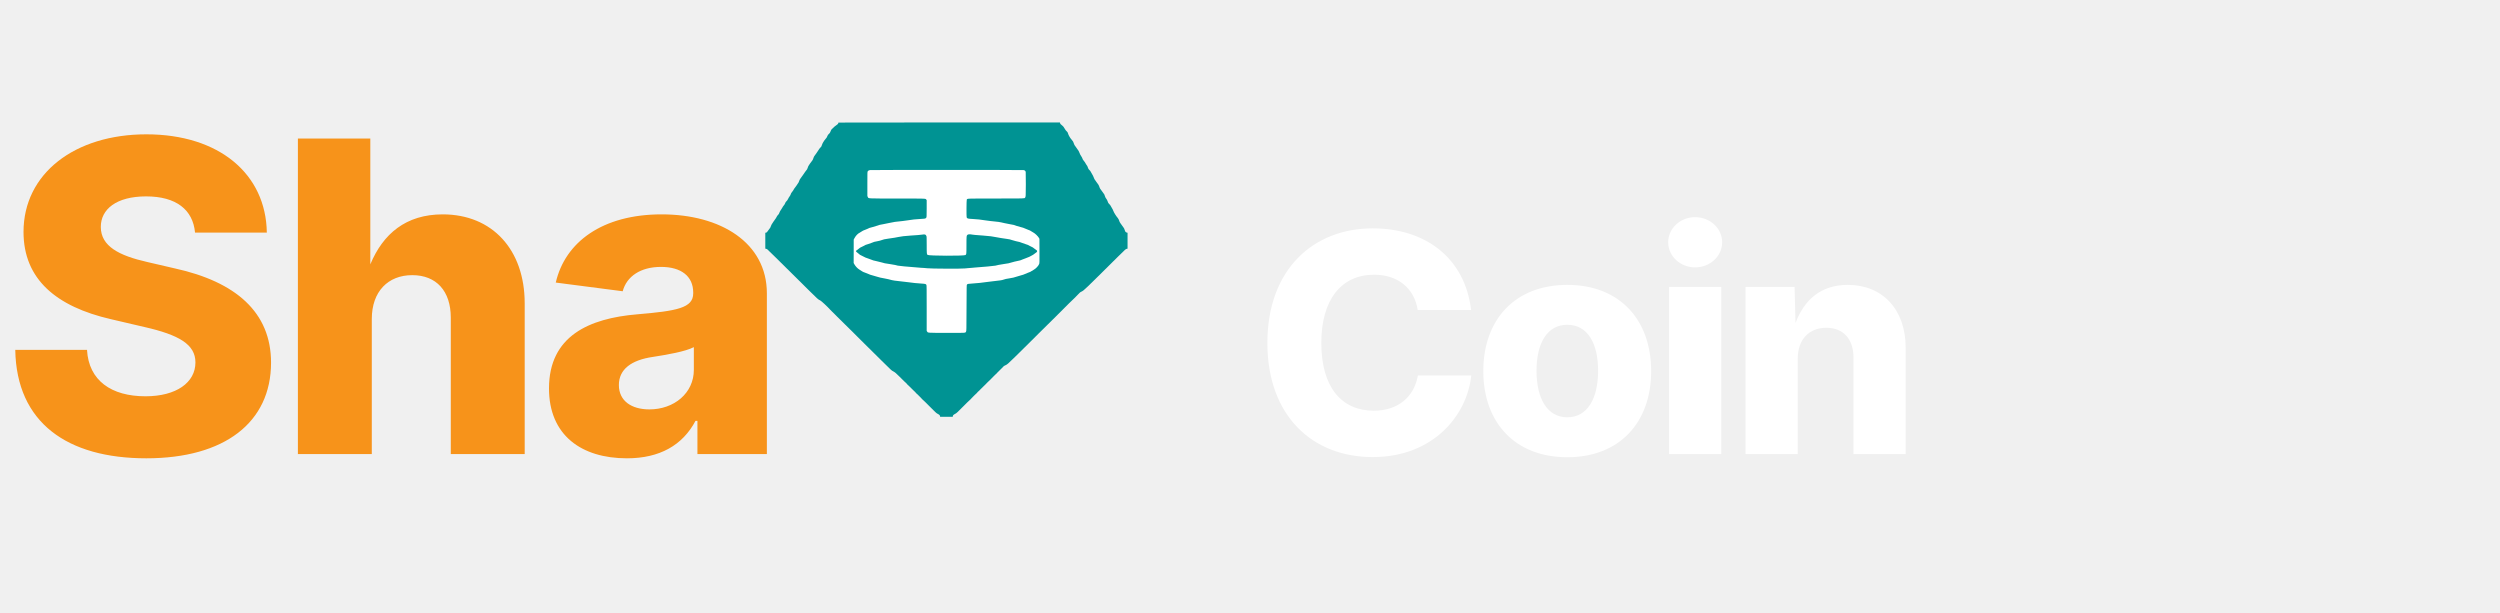
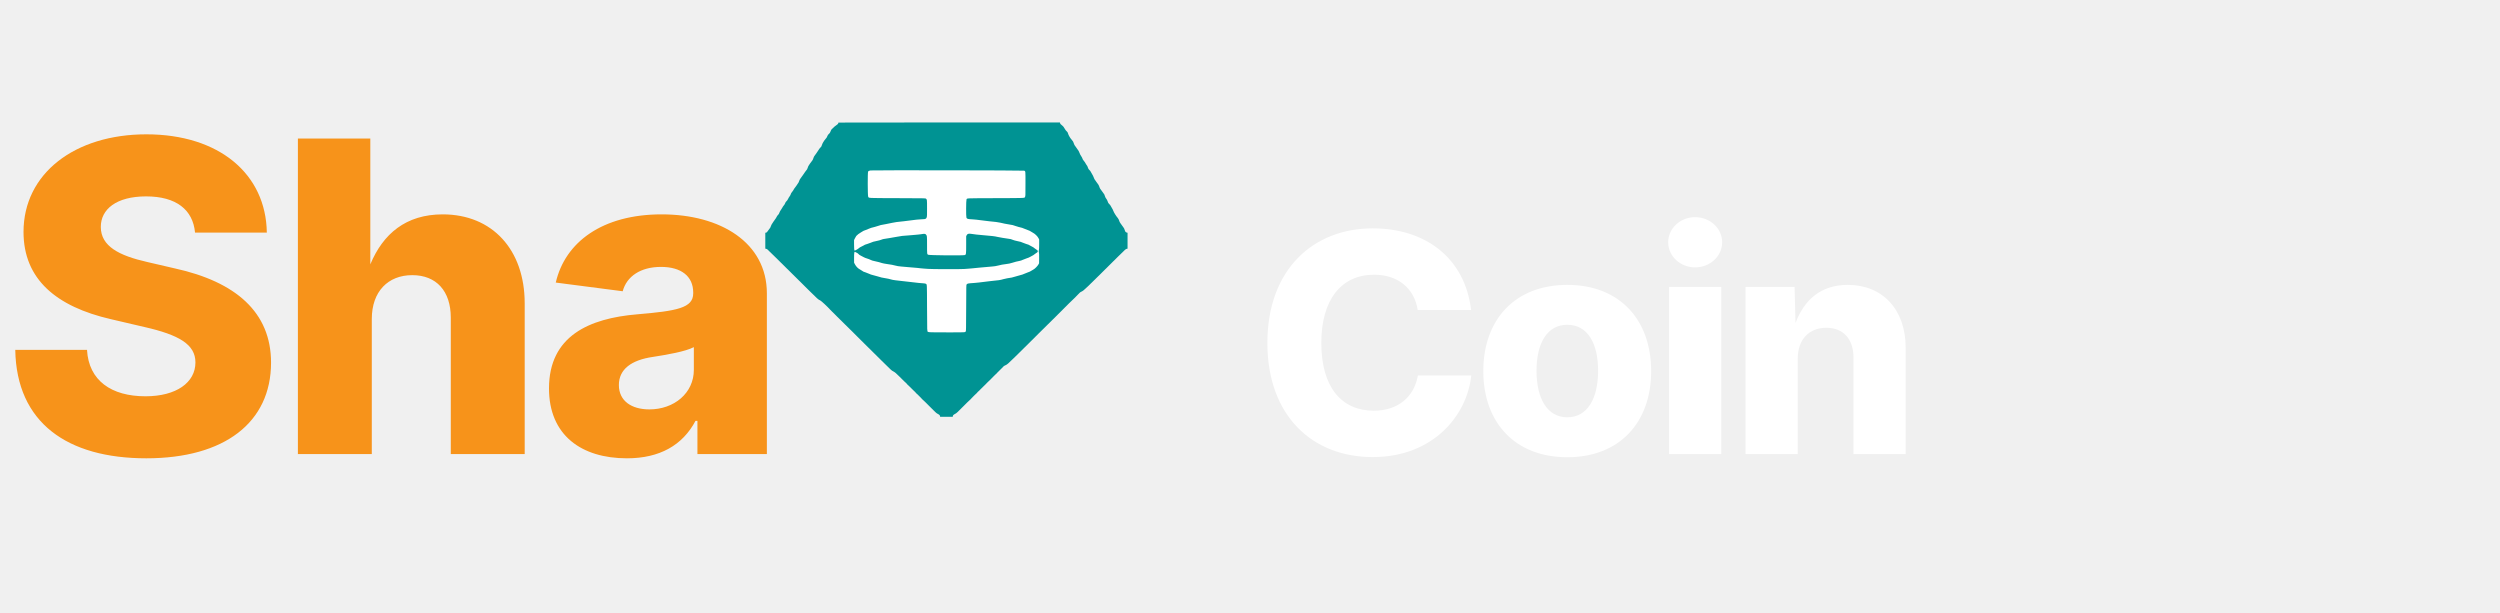
<svg xmlns="http://www.w3.org/2000/svg" viewBox="0 0 980 240" width="980" height="240" role="img" aria-label="ShaT Coin">
  <style>.s{font:800 170px Inter,"Helvetica Neue",Arial,sans-serif;letter-spacing:-5px}.c{font:800 120px Inter,"Helvetica Neue",Arial,sans-serif;letter-spacing:-4px}</style>
  <text class="s" x="0" y="178" fill="#F7931A">Sha</text>
  <g transform="translate(300 48) scale(0.071)">
    <g transform="translate(0,1625) scale(0.1,-0.1)" fill="#009393">
      <path d="M4037 16243 c-4 -3 -7 -16 -7 -28 0 -35 -35 -71 -126 -131 -46 -30 -98 -72 -114 -92 -16 -20 -54 -57 -85 -81 -55 -44 -81 -85 -120 -193 -9 -26 -31 -60 -48 -75 -74 -66 -93 -92 -116 -158 -19 -53 -39 -84 -88 -138 -35 -38 -71 -83 -79 -99 -9 -17 -35 -58 -58 -92 -25 -37 -53 -96 -70 -151 -26 -82 -33 -95 -87 -145 -36 -35 -71 -81 -94 -124 -20 -38 -75 -121 -123 -184 -125 -164 -138 -185 -172 -287 -25 -76 -41 -104 -86 -156 -31 -35 -67 -84 -82 -109 -14 -25 -40 -63 -57 -85 -41 -52 -57 -83 -89 -181 -20 -62 -36 -89 -67 -120 -22 -21 -59 -70 -81 -107 -21 -37 -52 -82 -67 -100 -16 -18 -53 -70 -83 -117 -30 -47 -73 -106 -95 -132 -26 -30 -49 -71 -63 -115 -30 -89 -51 -130 -95 -183 -20 -24 -48 -66 -62 -94 -14 -27 -47 -72 -73 -100 -26 -28 -63 -83 -83 -121 -19 -39 -55 -93 -80 -120 -49 -56 -67 -86 -91 -160 -9 -28 -35 -73 -57 -100 -23 -28 -59 -87 -80 -133 -28 -59 -52 -95 -88 -128 -39 -36 -56 -62 -77 -118 -19 -48 -43 -87 -75 -121 -26 -28 -65 -87 -87 -133 -23 -45 -59 -103 -81 -128 -23 -27 -48 -70 -60 -106 -27 -80 -64 -142 -101 -168 -18 -13 -44 -51 -66 -98 -20 -42 -56 -98 -79 -125 -24 -26 -58 -73 -75 -105 -18 -31 -55 -87 -82 -124 -28 -38 -59 -96 -72 -135 -31 -91 -46 -118 -99 -180 -25 -29 -61 -79 -81 -110 -38 -63 -54 -77 -104 -88 l-32 -7 0 -438 0 -438 37 -7 c21 -3 48 -12 61 -19 18 -10 680 -661 1653 -1626 80 -80 366 -363 635 -630 502 -498 542 -535 640 -572 53 -20 415 -356 559 -519 17 -19 52 -54 78 -79 26 -25 98 -96 160 -158 62 -62 123 -124 137 -138 37 -37 802 -791 937 -925 65 -63 134 -132 153 -153 19 -21 211 -212 427 -425 216 -212 640 -631 942 -931 543 -537 552 -546 640 -590 97 -50 156 -99 344 -288 242 -243 365 -362 374 -362 5 0 23 -22 42 -48 19 -27 56 -64 83 -83 26 -19 61 -53 78 -76 16 -23 52 -57 78 -77 27 -19 62 -54 78 -77 16 -23 52 -59 81 -81 30 -21 65 -56 79 -78 14 -22 50 -57 79 -79 29 -22 66 -57 81 -78 15 -21 49 -55 76 -76 27 -21 65 -60 84 -87 20 -28 40 -50 46 -50 9 0 334 -317 398 -387 14 -16 45 -46 69 -68 24 -22 58 -56 75 -75 17 -19 51 -52 75 -75 24 -22 73 -70 110 -107 42 -43 89 -78 131 -98 85 -42 119 -75 126 -122 l7 -38 347 0 347 0 7 38 c7 47 41 80 126 122 42 20 89 55 131 98 37 37 86 85 110 107 24 23 58 56 75 75 17 19 51 53 75 75 24 22 55 52 69 68 64 70 389 387 398 387 6 0 26 22 46 50 19 27 57 66 84 87 27 21 61 55 76 76 15 21 52 56 81 78 29 22 65 57 79 79 14 22 49 57 79 78 29 22 65 58 81 81 16 23 51 58 78 77 26 20 62 54 78 77 17 23 52 57 78 76 27 19 64 56 83 82 18 26 48 57 66 69 18 12 58 51 89 86 30 35 69 72 86 81 16 10 45 39 63 65 19 26 56 64 83 85 27 21 61 55 77 76 15 22 49 55 76 74 26 19 64 56 83 84 20 27 58 65 85 84 26 19 60 53 74 74 15 22 46 53 71 70 24 17 64 57 88 88 38 50 54 62 123 91 108 45 161 91 551 476 184 182 512 505 727 717 216 213 408 404 427 425 19 21 88 90 153 153 135 134 900 888 937 925 14 14 75 76 137 138 62 62 134 133 160 158 26 25 62 60 78 79 63 70 663 659 689 677 16 10 45 41 67 70 21 29 58 66 82 84 24 17 60 53 79 79 29 39 54 57 120 89 144 69 125 51 2039 1951 402 399 410 406 472 416 l37 7 0 439 0 439 -27 6 c-74 15 -101 45 -129 144 -22 73 -48 123 -88 168 -19 20 -47 60 -64 89 -17 28 -51 76 -75 106 -25 31 -54 81 -66 114 -12 32 -28 76 -36 99 -9 23 -30 59 -49 80 -98 116 -216 304 -250 398 -19 53 -50 118 -70 144 -19 27 -49 78 -65 113 -20 44 -47 81 -87 120 -54 50 -63 64 -92 150 -24 68 -45 109 -77 147 -32 39 -52 76 -70 133 -31 101 -47 131 -95 183 -20 22 -47 59 -58 81 -11 22 -43 66 -70 97 -30 34 -59 80 -71 115 -12 32 -28 77 -37 100 -8 23 -25 55 -37 72 -12 17 -60 83 -107 146 -111 152 -125 175 -156 269 -15 43 -46 107 -70 142 -24 35 -57 93 -73 129 -21 46 -47 82 -86 118 -47 44 -59 64 -80 125 -30 88 -39 106 -82 158 -19 23 -47 69 -63 103 -16 33 -53 86 -81 117 -50 55 -66 85 -103 187 -10 26 -36 71 -59 99 -27 34 -54 88 -78 155 -33 90 -51 120 -152 256 -129 173 -133 179 -173 296 -24 71 -39 96 -89 151 -34 36 -76 91 -94 120 -18 30 -48 79 -66 108 -18 29 -45 90 -59 137 -24 77 -31 88 -81 131 -36 32 -66 70 -91 118 -55 105 -95 154 -182 222 -66 52 -78 66 -86 102 l-10 42 -6111 0 c-3362 0 -6115 -3 -6118 -7z" />
    </g>
    <g transform="translate(0,1625) scale(0.1,-0.1)" fill="#fff">
-       <path d="M5773 13620 c-61 -13 -100 -36 -120 -73 -17 -30 -18 -80 -18 -697 l0 -665 25 -50 c46 -91 -90 -84 1630 -85 1636 -1 1556 2 1597 -59 l23 -34 0 -447 c0 -488 -1 -498 -38 -535 -37 -37 -77 -44 -323 -55 -231 -10 -448 -34 -699 -76 -80 -13 -194 -29 -255 -35 -428 -42 -495 -52 -734 -105 -135 -30 -300 -63 -366 -74 -169 -28 -209 -38 -305 -76 -47 -18 -165 -54 -263 -79 -189 -49 -211 -56 -269 -92 -20 -12 -89 -41 -154 -63 -84 -29 -133 -53 -177 -85 -33 -25 -84 -57 -112 -70 -107 -51 -215 -162 -290 -300 l-44 -81 -1 -647 -2 -648 49 -86 c56 -99 171 -219 262 -273 106 -63 115 -69 164 -105 31 -22 86 -46 150 -66 56 -17 141 -51 189 -75 57 -29 128 -53 210 -73 67 -16 168 -45 223 -65 118 -42 315 -88 473 -111 62 -8 152 -27 200 -41 133 -39 280 -72 347 -78 207 -20 644 -71 780 -91 213 -31 425 -53 680 -69 235 -15 267 -23 291 -81 12 -29 14 -227 14 -1283 l0 -1249 23 -34 c52 -79 -19 -74 1082 -77 1105 -3 1026 -8 1069 74 21 39 21 53 26 1305 5 1247 5 1267 25 1289 34 38 51 41 328 60 308 22 501 41 632 64 50 8 232 31 405 50 488 55 553 64 632 91 115 40 174 53 329 75 184 27 295 53 433 102 61 22 166 53 233 69 81 19 152 43 210 72 49 24 126 57 173 72 98 32 154 58 193 91 15 13 65 43 110 66 118 61 267 217 306 322 20 55 21 69 18 723 l-2 668 -29 52 c-49 88 -208 243 -296 288 -41 21 -100 57 -132 80 -37 28 -86 52 -145 70 -48 16 -132 50 -185 76 -74 36 -139 57 -266 88 -92 22 -190 50 -217 62 -101 44 -160 59 -323 84 -92 14 -241 43 -332 65 -293 69 -340 76 -805 120 -60 6 -175 21 -255 34 -247 41 -466 65 -695 76 -276 13 -314 24 -338 92 -16 45 -10 943 6 974 35 68 -68 64 1618 64 1617 0 1559 -2 1600 46 39 46 41 75 43 737 1 353 -2 660 -7 682 -11 55 -49 92 -109 104 -60 13 -8430 13 -8495 1z m5644 -3561 c52 -11 183 -23 610 -54 354 -26 551 -51 727 -91 59 -14 161 -32 225 -40 64 -8 134 -19 156 -24 22 -5 114 -18 205 -30 134 -18 184 -29 270 -61 58 -22 161 -51 229 -65 181 -36 235 -51 339 -95 51 -21 141 -53 200 -70 110 -32 150 -49 226 -97 24 -16 72 -39 107 -53 39 -15 83 -43 118 -75 31 -28 75 -61 98 -72 106 -54 106 -129 1 -183 -23 -12 -62 -40 -88 -65 -26 -24 -82 -60 -131 -82 -46 -21 -106 -53 -134 -71 -28 -17 -115 -52 -195 -78 -79 -25 -172 -60 -206 -78 -34 -18 -88 -39 -121 -45 -238 -50 -381 -84 -458 -110 -128 -42 -195 -56 -415 -85 -107 -14 -244 -37 -305 -51 -60 -14 -137 -32 -170 -40 -81 -18 -693 -75 -1125 -104 -85 -6 -162 -13 -171 -16 -9 -2 -88 -9 -175 -14 -88 -6 -186 -15 -219 -20 -136 -23 -1901 -15 -2074 10 -85 12 -169 19 -185 17 -17 -3 -85 1 -151 8 -66 8 -226 21 -355 30 -359 25 -857 72 -935 89 -38 9 -103 25 -144 36 -40 11 -173 34 -295 51 -266 37 -320 47 -456 92 -58 19 -188 51 -290 71 -150 30 -203 46 -280 81 -52 24 -146 58 -208 76 -76 22 -139 48 -195 81 -45 26 -113 60 -152 76 -53 20 -85 41 -131 87 -33 33 -81 72 -107 87 -73 42 -65 89 23 133 19 9 60 41 90 71 44 42 75 61 152 93 53 21 117 53 142 70 53 37 66 42 218 87 66 19 158 52 206 73 103 47 124 52 311 86 93 17 174 38 227 60 84 35 164 52 364 80 279 38 462 68 555 91 124 30 378 59 685 79 364 23 496 34 608 50 178 26 210 18 252 -66 19 -36 20 -61 21 -501 0 -498 2 -515 52 -552 72 -53 2014 -60 2087 -7 55 40 55 37 56 551 1 512 2 518 54 565 38 34 140 40 257 14z" />
+       <path d="M5805 13600 c-62 -9 -110 -32 -130 -64 -28 -42 -25 -1320 4 -1378 43 -91 -111 -82 1628 -88 1529 -5 1532 -5 1560 -26 63 -46 63 -42 63 -546 0 -625 27 -579 -356 -598 -140 -7 -300 -23 -487 -50 -153 -22 -351 -47 -440 -55 -333 -32 -523 -57 -631 -85 -61 -16 -217 -47 -346 -70 -291 -50 -357 -66 -443 -102 -37 -16 -116 -40 -175 -53 -168 -38 -279 -73 -361 -114 -42 -21 -121 -52 -176 -70 -69 -22 -117 -44 -153 -71 -29 -22 -83 -55 -120 -74 -63 -32 -168 -115 -220 -174 -13 -15 -46 -72 -73 -126 l-49 -99 0 -232 c0 -215 9 -328 28 -347 14 -14 179 77 234 128 36 33 79 61 133 84 44 18 99 46 123 62 68 45 90 54 221 92 67 20 148 49 180 65 82 41 167 66 341 100 96 19 188 44 241 65 86 36 119 43 449 91 96 14 263 43 370 65 265 52 379 66 765 90 94 6 225 17 292 25 67 8 141 15 165 15 23 0 97 9 163 20 185 31 220 28 264 -18 60 -63 61 -72 61 -576 0 -511 0 -515 64 -541 77 -32 1876 -49 2008 -19 85 19 88 40 88 579 l0 460 24 52 c42 89 108 108 276 79 124 -22 387 -51 630 -70 466 -37 658 -60 797 -95 89 -22 460 -84 603 -101 116 -13 151 -22 256 -66 49 -20 144 -46 235 -64 174 -34 229 -50 311 -91 31 -16 107 -44 170 -63 147 -45 155 -48 221 -90 31 -20 89 -51 129 -70 41 -18 89 -50 108 -71 19 -20 58 -48 85 -62 142 -72 147 -151 13 -219 -27 -13 -68 -43 -91 -66 -23 -22 -71 -54 -106 -70 -35 -16 -96 -48 -135 -73 -48 -29 -111 -55 -191 -79 -66 -20 -160 -56 -210 -81 -64 -31 -116 -49 -180 -60 -122 -22 -263 -58 -390 -100 -122 -40 -211 -58 -391 -80 -157 -19 -201 -27 -374 -70 -146 -36 -237 -51 -370 -60 -47 -4 -128 -10 -180 -16 -52 -5 -277 -25 -499 -44 -222 -20 -408 -38 -413 -41 -5 -3 -84 -10 -176 -15 -92 -5 -205 -13 -252 -19 -147 -17 -1850 -13 -2000 5 -69 8 -166 15 -216 15 -51 0 -127 7 -170 15 -44 8 -144 19 -224 25 -80 6 -293 24 -475 40 -181 16 -361 32 -400 35 -144 12 -233 27 -335 55 -114 32 -192 46 -461 85 -97 13 -216 37 -265 51 -49 15 -125 38 -169 51 -44 13 -147 37 -230 54 -120 24 -167 39 -235 73 -47 24 -135 58 -196 75 -61 18 -138 48 -170 67 -32 19 -104 56 -159 83 -75 37 -109 60 -134 91 -22 27 -54 52 -90 68 -31 14 -69 34 -84 44 -64 45 -77 -12 -76 -341 l1 -244 44 -85 c69 -131 173 -236 296 -298 37 -19 82 -47 100 -62 46 -40 77 -55 198 -92 58 -18 144 -52 191 -76 61 -31 124 -52 218 -74 73 -17 188 -48 256 -70 176 -56 263 -77 400 -95 111 -15 239 -43 422 -94 45 -12 222 -35 471 -61 219 -22 497 -54 617 -70 121 -17 279 -35 350 -40 338 -25 365 -29 398 -49 67 -41 61 61 67 -1331 5 -1342 3 -1295 52 -1321 50 -27 129 -29 1052 -29 1060 0 993 -4 1033 57 17 25 18 105 23 1294 5 1266 5 1268 26 1296 38 52 71 58 444 83 69 4 172 15 230 23 168 25 423 56 590 72 531 52 597 62 751 110 59 19 159 41 221 50 224 31 305 48 433 91 72 24 196 59 278 79 102 24 172 47 229 76 46 23 135 59 200 80 84 27 136 51 180 82 35 25 90 57 123 72 80 37 236 193 285 285 l35 65 3 271 c3 222 0 283 -12 332 -14 54 -15 67 -1 124 11 47 15 128 15 324 l0 261 -36 72 c-50 101 -195 244 -296 294 -40 19 -97 54 -127 76 -35 26 -86 51 -150 72 -53 17 -139 51 -192 75 -101 47 -167 67 -334 104 -55 12 -138 38 -184 57 -99 40 -158 54 -351 83 -152 23 -308 54 -473 95 -100 25 -314 53 -612 79 -93 9 -296 33 -450 55 -176 25 -354 44 -480 51 -266 14 -301 24 -331 97 -25 58 -20 952 5 1001 38 73 -101 66 1616 72 1723 6 1582 -1 1618 78 20 46 21 60 21 707 1 735 5 693 -67 732 -34 19 -8366 31 -8492 13z" />
    </g>
  </g>
  <text class="c" x="492" y="178" fill="#FFFFFF">Coin</text>
</svg>
